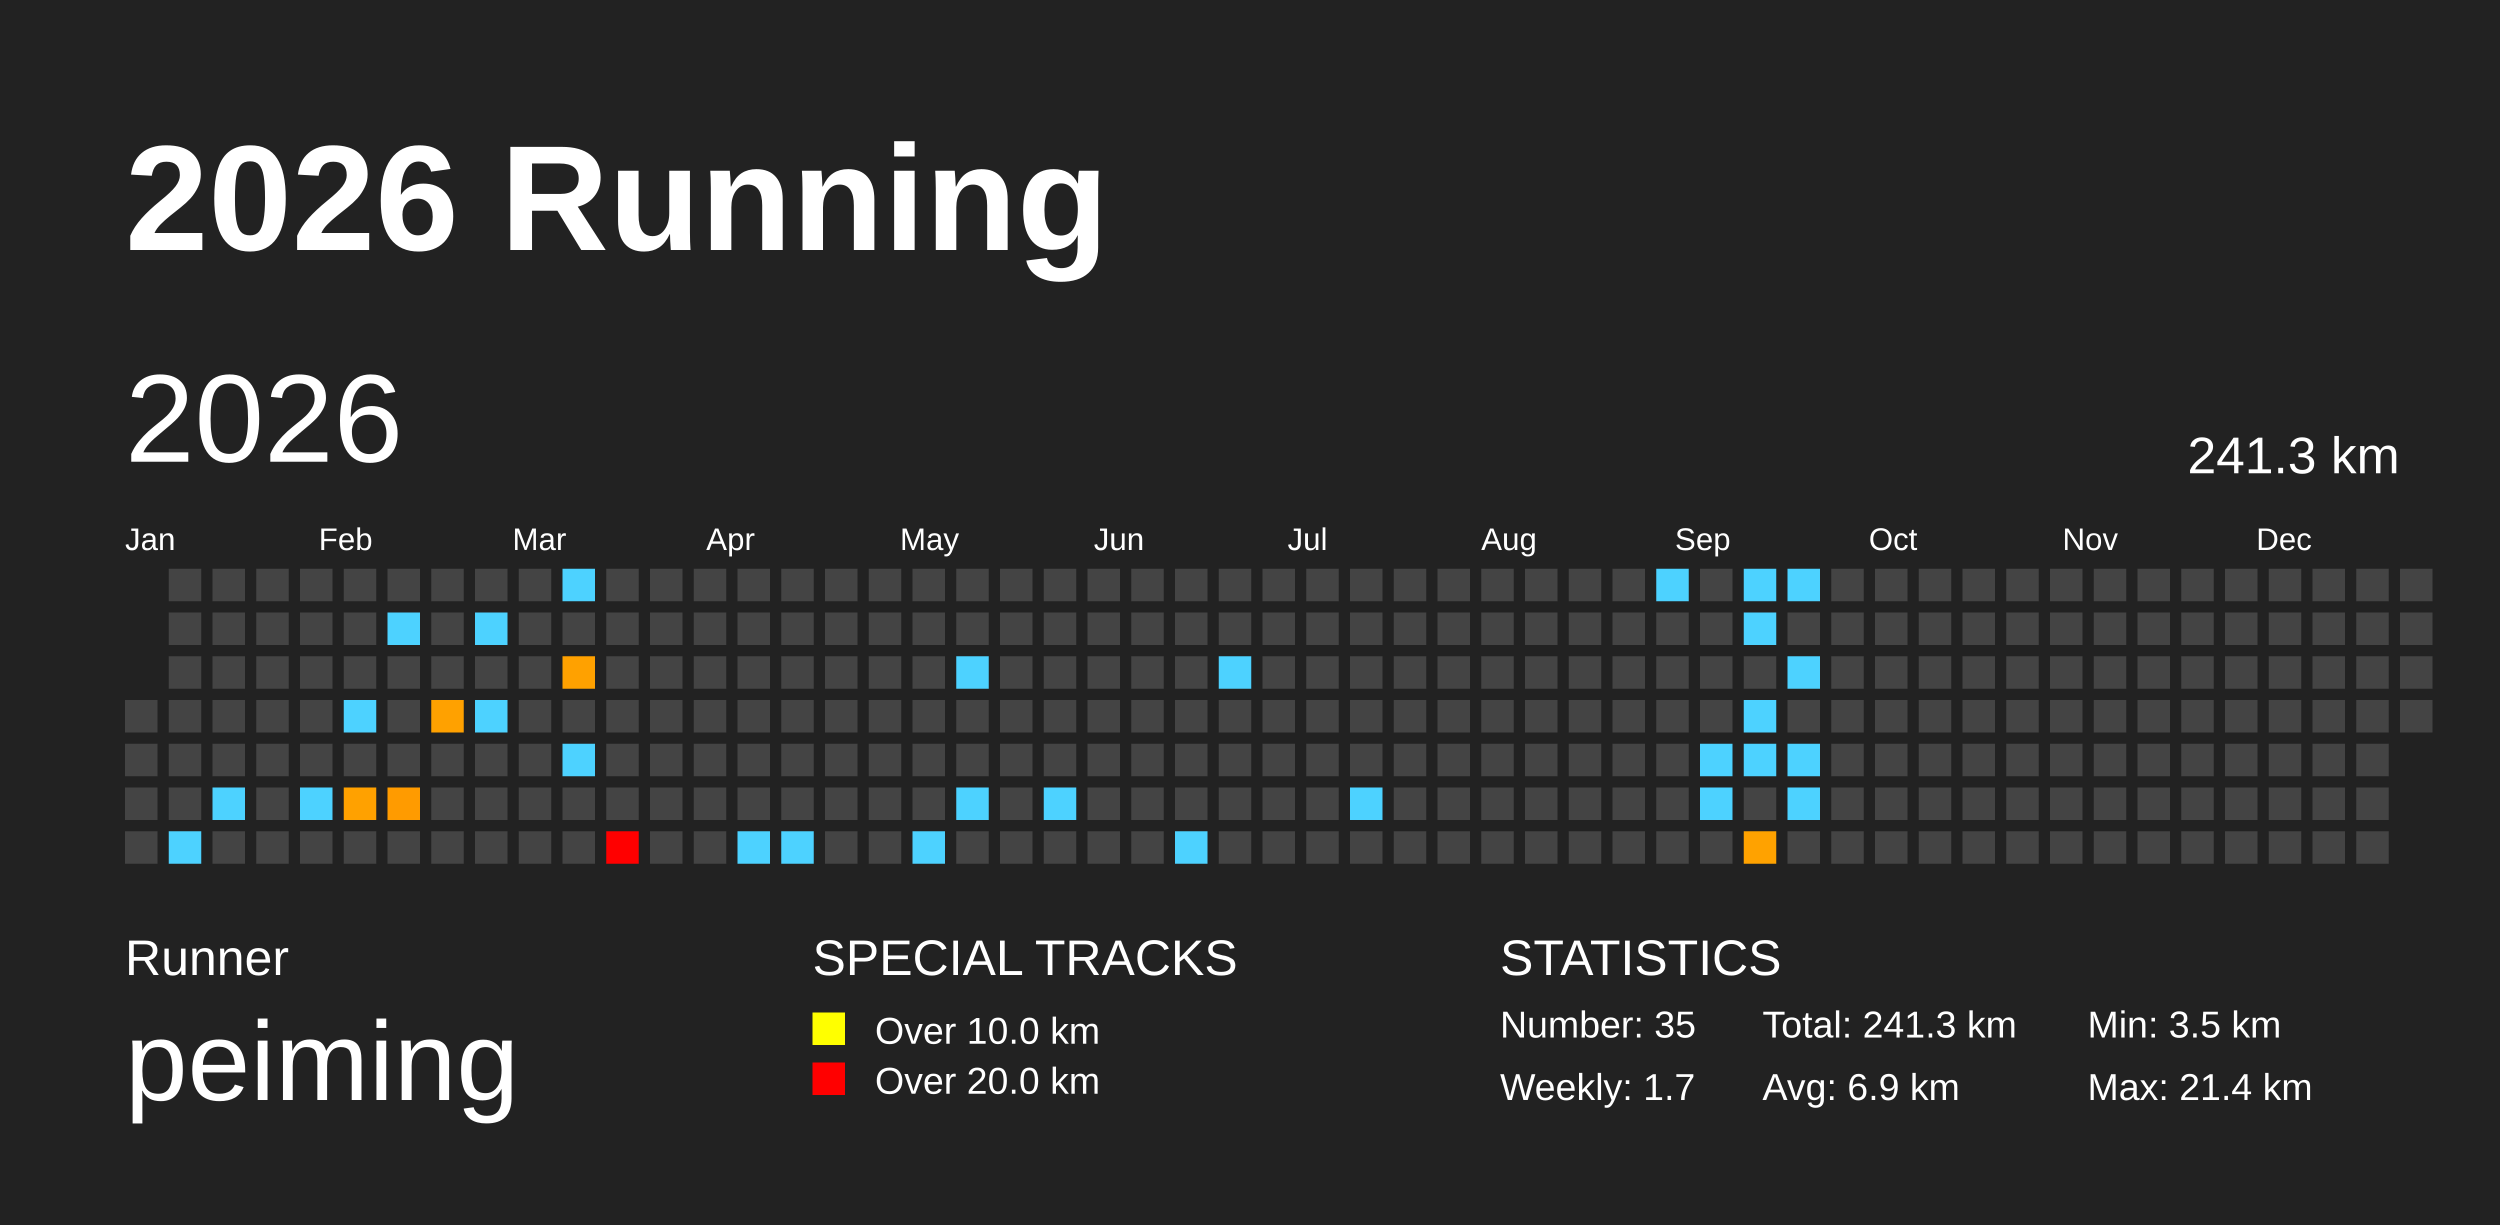
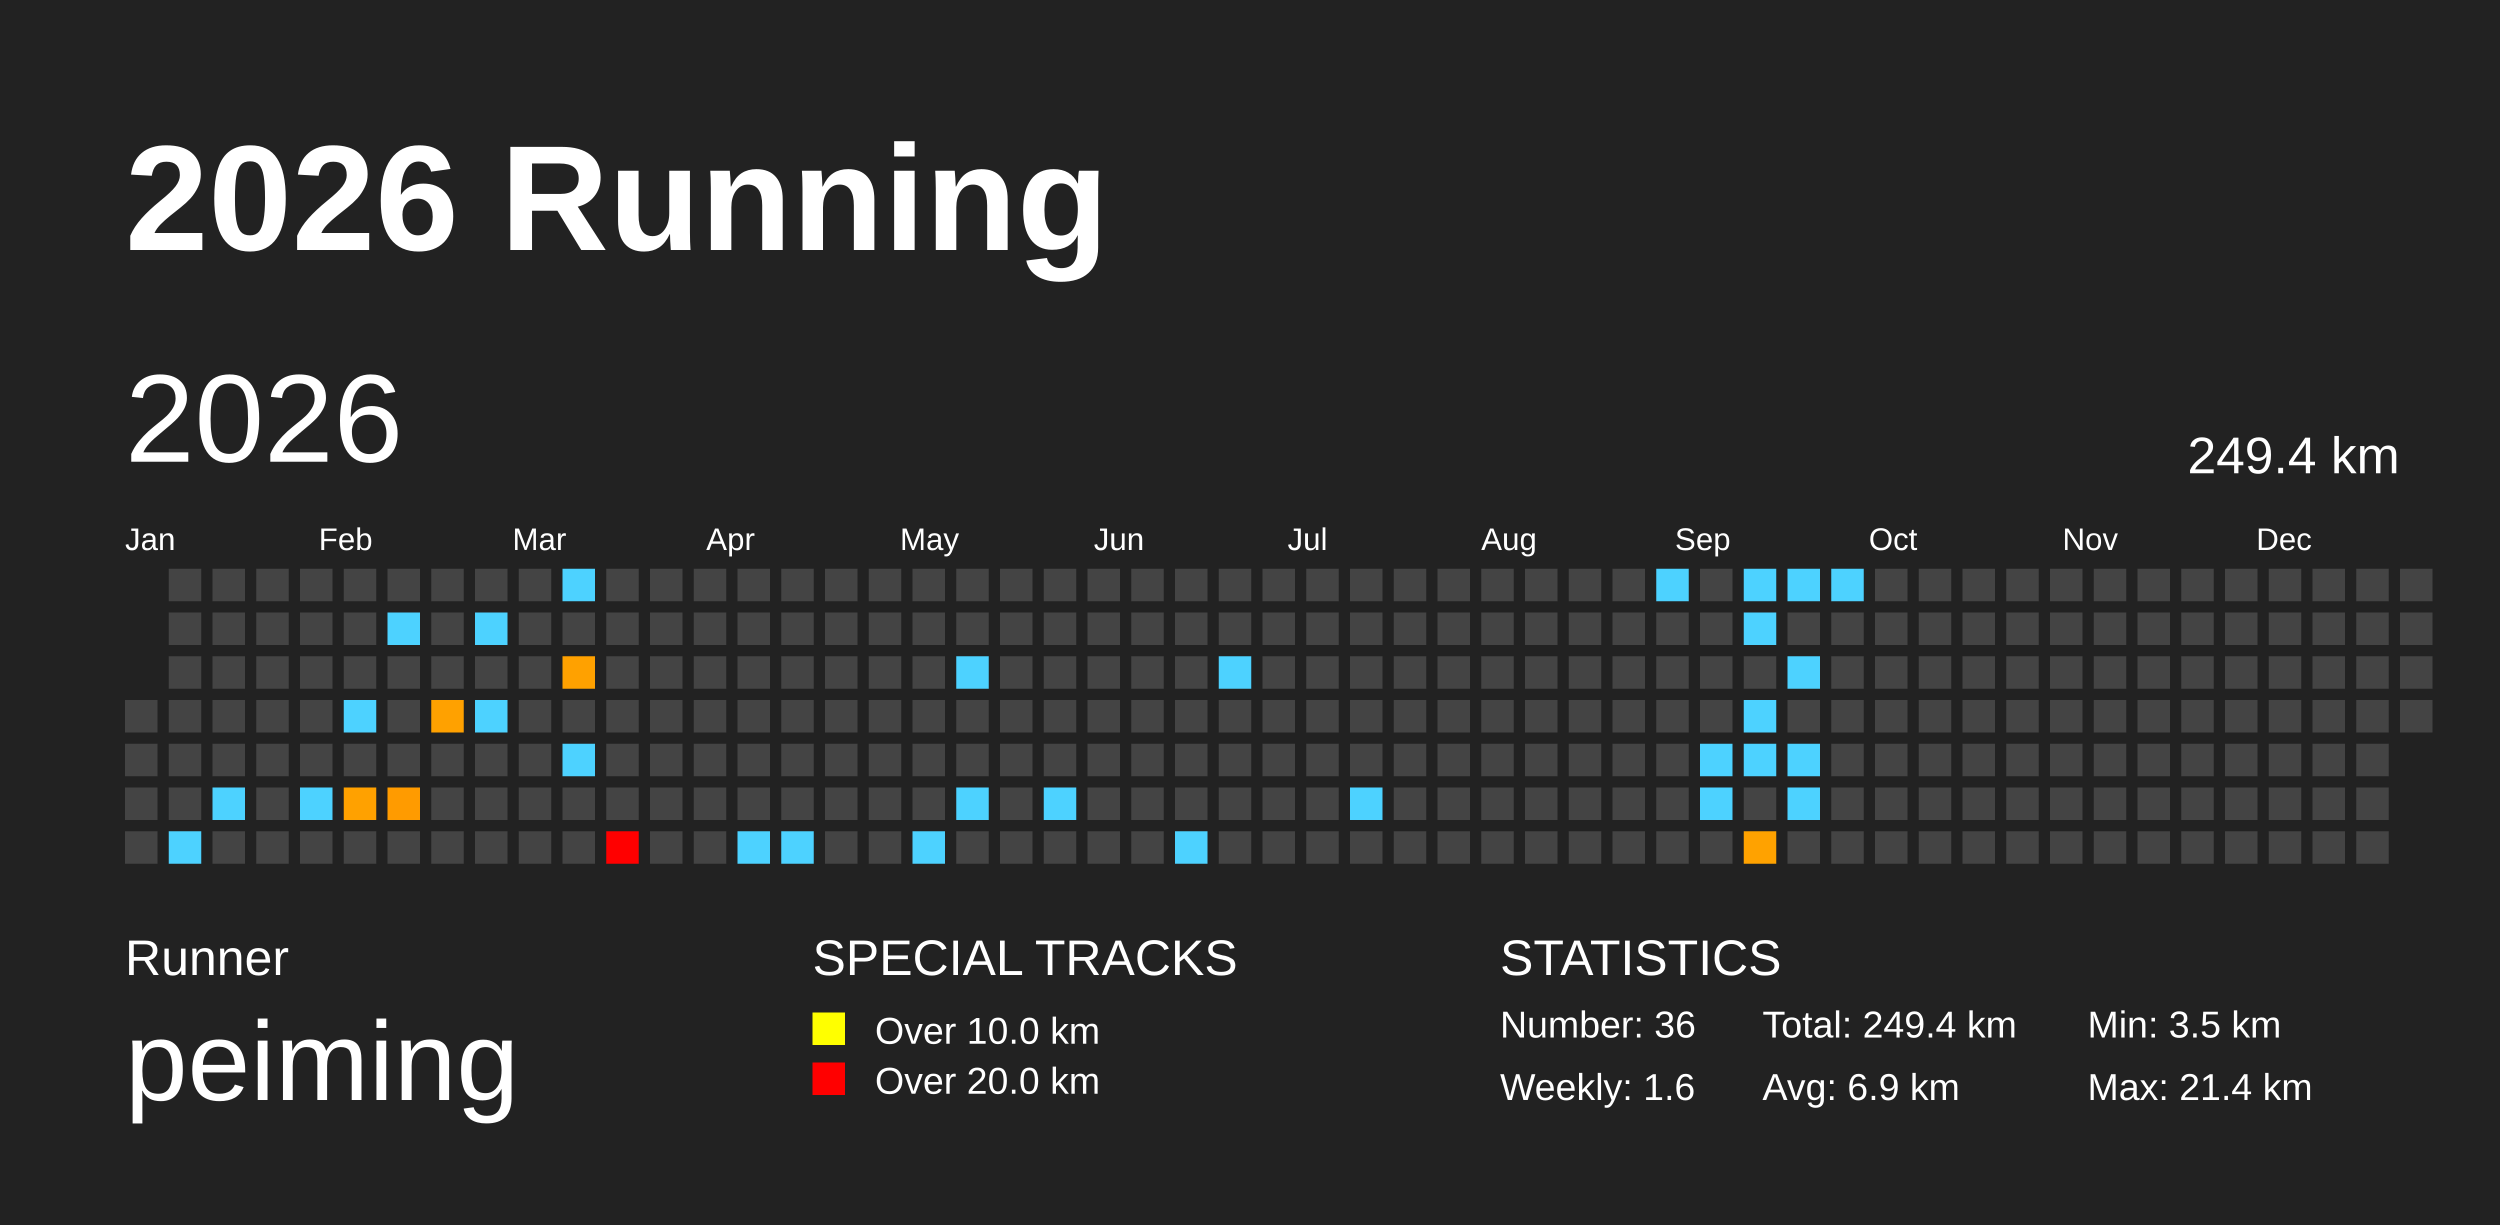
<svg xmlns="http://www.w3.org/2000/svg" baseProfile="full" height="98mm" version="1.1" viewBox="0,0,200,98" width="200mm">
  <defs />
  <rect fill="#222222" height="98" width="200" x="0" y="0" />
  <text fill="#FFFFFF" style="font-size:12px; font-family:Arial; font-weight:bold;" x="10" y="20">2026 Running</text>
  <text fill="#FFFFFF" style="font-size:4px; font-family:Arial" x="10" y="78">Runner</text>
  <text fill="#FFFFFF" style="font-size:9px; font-family:Arial" x="10" y="88">peiming</text>
  <text fill="#FFFFFF" style="font-size:4px; font-family:Arial" x="65" y="78">SPECIAL TRACKS</text>
  <rect fill="yellow" height="2.6" width="2.6" x="65" y="81" />
  <text fill="#FFFFFF" style="font-size:3px; font-family:Arial" x="70" y="83.5">Over 10.0 km</text>
  <rect fill="red" height="2.6" width="2.6" x="65" y="85" />
  <text fill="#FFFFFF" style="font-size:3px; font-family:Arial" x="70" y="87.5">Over 20.0 km</text>
  <text fill="#FFFFFF" style="font-size:4px; font-family:Arial" x="120" y="78">STATISTICS</text>
-   <text fill="#FFFFFF" style="font-size:3px; font-family:Arial" x="120" y="83">Number: 35</text>
-   <text fill="#FFFFFF" style="font-size:3px; font-family:Arial" x="120" y="88">Weekly: 1.7</text>
-   <text fill="#FFFFFF" style="font-size:3px; font-family:Arial" x="141" y="83">Total: 241.3 km</text>
+   <text fill="#FFFFFF" style="font-size:3px; font-family:Arial" x="120" y="83">Number: 36</text>
+   <text fill="#FFFFFF" style="font-size:3px; font-family:Arial" x="120" y="88">Weekly: 1.6</text>
+   <text fill="#FFFFFF" style="font-size:3px; font-family:Arial" x="141" y="83">Total: 249.4 km</text>
  <text fill="#FFFFFF" style="font-size:3px; font-family:Arial" x="141" y="88">Avg: 6.9 km</text>
  <text fill="#FFFFFF" style="font-size:3px; font-family:Arial" x="167" y="83">Min: 3.5 km</text>
  <text fill="#FFFFFF" style="font-size:3px; font-family:Arial" x="167" y="88">Max: 21.4 km</text>
  <text dominant-baseline="hanging" fill="#FFFFFF" style="font-size:10.0px; font-family:Arial;" x="10" y="30">2026</text>
-   <text dominant-baseline="hanging" fill="#FFFFFF" style="font-size:4.125px; font-family:Arial;" x="175" y="35">241.3 km</text>
+   <text dominant-baseline="hanging" fill="#FFFFFF" style="font-size:4.125px; font-family:Arial;" x="175" y="35">249.4 km</text>
  <text fill="#FFFFFF" style="font-size:2.5px; font-family:Arial" x="10.0" y="44">Jan</text>
  <text fill="#FFFFFF" style="font-size:2.5px; font-family:Arial" x="25.5" y="44">Feb</text>
  <text fill="#FFFFFF" style="font-size:2.5px; font-family:Arial" x="41.0" y="44">Mar</text>
  <text fill="#FFFFFF" style="font-size:2.5px; font-family:Arial" x="56.5" y="44">Apr</text>
  <text fill="#FFFFFF" style="font-size:2.5px; font-family:Arial" x="72.0" y="44">May</text>
  <text fill="#FFFFFF" style="font-size:2.5px; font-family:Arial" x="87.5" y="44">Jun</text>
  <text fill="#FFFFFF" style="font-size:2.5px; font-family:Arial" x="103.0" y="44">Jul</text>
  <text fill="#FFFFFF" style="font-size:2.5px; font-family:Arial" x="118.5" y="44">Aug</text>
  <text fill="#FFFFFF" style="font-size:2.5px; font-family:Arial" x="134.0" y="44">Sep</text>
  <text fill="#FFFFFF" style="font-size:2.5px; font-family:Arial" x="149.5" y="44">Oct</text>
  <text fill="#FFFFFF" style="font-size:2.5px; font-family:Arial" x="165.0" y="44">Nov</text>
  <text fill="#FFFFFF" style="font-size:2.5px; font-family:Arial" x="180.5" y="44">Dec</text>
  <rect fill="#444444" height="2.6" width="2.6" x="10.0" y="56.0" />
  <rect fill="#444444" height="2.6" width="2.6" x="10.0" y="59.5" />
  <rect fill="#444444" height="2.6" width="2.6" x="10.0" y="63.0" />
  <rect fill="#444444" height="2.6" width="2.6" x="10.0" y="66.5" />
  <rect fill="#444444" height="2.6" width="2.6" x="13.5" y="45.5" />
  <rect fill="#444444" height="2.6" width="2.6" x="13.5" y="49.0" />
  <rect fill="#444444" height="2.6" width="2.6" x="13.5" y="52.5" />
  <rect fill="#444444" height="2.6" width="2.6" x="13.5" y="56.0" />
  <rect fill="#444444" height="2.6" width="2.6" x="13.5" y="59.5" />
  <rect fill="#444444" height="2.6" width="2.6" x="13.5" y="63.0" />
  <rect fill="#4dd2ff" height="2.6" width="2.6" x="13.5" y="66.5" />
  <rect fill="#444444" height="2.6" width="2.6" x="17.0" y="45.5" />
  <rect fill="#444444" height="2.6" width="2.6" x="17.0" y="49.0" />
  <rect fill="#444444" height="2.6" width="2.6" x="17.0" y="52.5" />
  <rect fill="#444444" height="2.6" width="2.6" x="17.0" y="56.0" />
  <rect fill="#444444" height="2.6" width="2.6" x="17.0" y="59.5" />
  <rect fill="#4dd2ff" height="2.6" width="2.6" x="17.0" y="63.0" />
  <rect fill="#444444" height="2.6" width="2.6" x="17.0" y="66.5" />
  <rect fill="#444444" height="2.6" width="2.6" x="20.5" y="45.5" />
  <rect fill="#444444" height="2.6" width="2.6" x="20.5" y="49.0" />
  <rect fill="#444444" height="2.6" width="2.6" x="20.5" y="52.5" />
  <rect fill="#444444" height="2.6" width="2.6" x="20.5" y="56.0" />
  <rect fill="#444444" height="2.6" width="2.6" x="20.5" y="59.5" />
  <rect fill="#444444" height="2.6" width="2.6" x="20.5" y="63.0" />
  <rect fill="#444444" height="2.6" width="2.6" x="20.5" y="66.5" />
  <rect fill="#444444" height="2.6" width="2.6" x="24.0" y="45.5" />
  <rect fill="#444444" height="2.6" width="2.6" x="24.0" y="49.0" />
  <rect fill="#444444" height="2.6" width="2.6" x="24.0" y="52.5" />
  <rect fill="#444444" height="2.6" width="2.6" x="24.0" y="56.0" />
  <rect fill="#444444" height="2.6" width="2.6" x="24.0" y="59.5" />
  <rect fill="#4dd2ff" height="2.6" width="2.6" x="24.0" y="63.0" />
  <rect fill="#444444" height="2.6" width="2.6" x="24.0" y="66.5" />
  <rect fill="#444444" height="2.6" width="2.6" x="27.5" y="45.5" />
  <rect fill="#444444" height="2.6" width="2.6" x="27.5" y="49.0" />
  <rect fill="#444444" height="2.6" width="2.6" x="27.5" y="52.5" />
  <rect fill="#4dd2ff" height="2.6" width="2.6" x="27.5" y="56.0" />
  <rect fill="#444444" height="2.6" width="2.6" x="27.5" y="59.5" />
  <rect fill="#ffa100" height="2.6" width="2.6" x="27.5" y="63.0" />
  <rect fill="#444444" height="2.6" width="2.6" x="27.5" y="66.5" />
  <rect fill="#444444" height="2.6" width="2.6" x="31.0" y="45.5" />
  <rect fill="#4dd2ff" height="2.6" width="2.6" x="31.0" y="49.0" />
  <rect fill="#444444" height="2.6" width="2.6" x="31.0" y="52.5" />
  <rect fill="#444444" height="2.6" width="2.6" x="31.0" y="56.0" />
  <rect fill="#444444" height="2.6" width="2.6" x="31.0" y="59.5" />
  <rect fill="#ff9b00" height="2.6" width="2.6" x="31.0" y="63.0" />
  <rect fill="#444444" height="2.6" width="2.6" x="31.0" y="66.5" />
  <rect fill="#444444" height="2.6" width="2.6" x="34.5" y="45.5" />
  <rect fill="#444444" height="2.6" width="2.6" x="34.5" y="49.0" />
  <rect fill="#444444" height="2.6" width="2.6" x="34.5" y="52.5" />
  <rect fill="#ffa100" height="2.6" width="2.6" x="34.5" y="56.0" />
  <rect fill="#444444" height="2.6" width="2.6" x="34.5" y="59.5" />
  <rect fill="#444444" height="2.6" width="2.6" x="34.5" y="63.0" />
  <rect fill="#444444" height="2.6" width="2.6" x="34.5" y="66.5" />
  <rect fill="#444444" height="2.6" width="2.6" x="38.0" y="45.5" />
  <rect fill="#4dd2ff" height="2.6" width="2.6" x="38.0" y="49.0" />
  <rect fill="#444444" height="2.6" width="2.6" x="38.0" y="52.5" />
  <rect fill="#4dd2ff" height="2.6" width="2.6" x="38.0" y="56.0" />
  <rect fill="#444444" height="2.6" width="2.6" x="38.0" y="59.5" />
  <rect fill="#444444" height="2.6" width="2.6" x="38.0" y="63.0" />
  <rect fill="#444444" height="2.6" width="2.6" x="38.0" y="66.5" />
  <rect fill="#444444" height="2.6" width="2.6" x="41.5" y="45.5" />
  <rect fill="#444444" height="2.6" width="2.6" x="41.5" y="49.0" />
  <rect fill="#444444" height="2.6" width="2.6" x="41.5" y="52.5" />
  <rect fill="#444444" height="2.6" width="2.6" x="41.5" y="56.0" />
  <rect fill="#444444" height="2.6" width="2.6" x="41.5" y="59.5" />
  <rect fill="#444444" height="2.6" width="2.6" x="41.5" y="63.0" />
  <rect fill="#444444" height="2.6" width="2.6" x="41.5" y="66.5" />
  <rect fill="#4dd2ff" height="2.6" width="2.6" x="45.0" y="45.5" />
  <rect fill="#444444" height="2.6" width="2.6" x="45.0" y="49.0" />
  <rect fill="#ffa100" height="2.6" width="2.6" x="45.0" y="52.5" />
  <rect fill="#444444" height="2.6" width="2.6" x="45.0" y="56.0" />
  <rect fill="#4dd2ff" height="2.6" width="2.6" x="45.0" y="59.5" />
  <rect fill="#444444" height="2.6" width="2.6" x="45.0" y="63.0" />
  <rect fill="#444444" height="2.6" width="2.6" x="45.0" y="66.5" />
  <rect fill="#444444" height="2.6" width="2.6" x="48.5" y="45.5" />
  <rect fill="#444444" height="2.6" width="2.6" x="48.5" y="49.0" />
  <rect fill="#444444" height="2.6" width="2.6" x="48.5" y="52.5" />
  <rect fill="#444444" height="2.6" width="2.6" x="48.5" y="56.0" />
  <rect fill="#444444" height="2.6" width="2.6" x="48.5" y="59.5" />
  <rect fill="#444444" height="2.6" width="2.6" x="48.5" y="63.0" />
  <rect fill="red" height="2.6" width="2.6" x="48.5" y="66.5" />
  <rect fill="#444444" height="2.6" width="2.6" x="52.0" y="45.5" />
  <rect fill="#444444" height="2.6" width="2.6" x="52.0" y="49.0" />
  <rect fill="#444444" height="2.6" width="2.6" x="52.0" y="52.5" />
  <rect fill="#444444" height="2.6" width="2.6" x="52.0" y="56.0" />
  <rect fill="#444444" height="2.6" width="2.6" x="52.0" y="59.5" />
  <rect fill="#444444" height="2.6" width="2.6" x="52.0" y="63.0" />
  <rect fill="#444444" height="2.6" width="2.6" x="52.0" y="66.5" />
  <rect fill="#444444" height="2.6" width="2.6" x="55.5" y="45.5" />
  <rect fill="#444444" height="2.6" width="2.6" x="55.5" y="49.0" />
  <rect fill="#444444" height="2.6" width="2.6" x="55.5" y="52.5" />
  <rect fill="#444444" height="2.6" width="2.6" x="55.5" y="56.0" />
  <rect fill="#444444" height="2.6" width="2.6" x="55.5" y="59.5" />
  <rect fill="#444444" height="2.6" width="2.6" x="55.5" y="63.0" />
  <rect fill="#444444" height="2.6" width="2.6" x="55.5" y="66.5" />
  <rect fill="#444444" height="2.6" width="2.6" x="59.0" y="45.5" />
  <rect fill="#444444" height="2.6" width="2.6" x="59.0" y="49.0" />
  <rect fill="#444444" height="2.6" width="2.6" x="59.0" y="52.5" />
  <rect fill="#444444" height="2.6" width="2.6" x="59.0" y="56.0" />
  <rect fill="#444444" height="2.6" width="2.6" x="59.0" y="59.5" />
  <rect fill="#444444" height="2.6" width="2.6" x="59.0" y="63.0" />
  <rect fill="#4dd2ff" height="2.6" width="2.6" x="59.0" y="66.5" />
  <rect fill="#444444" height="2.6" width="2.6" x="62.5" y="45.5" />
  <rect fill="#444444" height="2.6" width="2.6" x="62.5" y="49.0" />
  <rect fill="#444444" height="2.6" width="2.6" x="62.5" y="52.5" />
  <rect fill="#444444" height="2.6" width="2.6" x="62.5" y="56.0" />
  <rect fill="#444444" height="2.6" width="2.6" x="62.5" y="59.5" />
  <rect fill="#444444" height="2.6" width="2.6" x="62.5" y="63.0" />
  <rect fill="#4dd2ff" height="2.6" width="2.6" x="62.5" y="66.5" />
  <rect fill="#444444" height="2.6" width="2.6" x="66.0" y="45.5" />
  <rect fill="#444444" height="2.6" width="2.6" x="66.0" y="49.0" />
  <rect fill="#444444" height="2.6" width="2.6" x="66.0" y="52.5" />
  <rect fill="#444444" height="2.6" width="2.6" x="66.0" y="56.0" />
  <rect fill="#444444" height="2.6" width="2.6" x="66.0" y="59.5" />
  <rect fill="#444444" height="2.6" width="2.6" x="66.0" y="63.0" />
  <rect fill="#444444" height="2.6" width="2.6" x="66.0" y="66.5" />
  <rect fill="#444444" height="2.6" width="2.6" x="69.5" y="45.5" />
  <rect fill="#444444" height="2.6" width="2.6" x="69.5" y="49.0" />
  <rect fill="#444444" height="2.6" width="2.6" x="69.5" y="52.5" />
  <rect fill="#444444" height="2.6" width="2.6" x="69.5" y="56.0" />
  <rect fill="#444444" height="2.6" width="2.6" x="69.5" y="59.5" />
  <rect fill="#444444" height="2.6" width="2.6" x="69.5" y="63.0" />
  <rect fill="#444444" height="2.6" width="2.6" x="69.5" y="66.5" />
  <rect fill="#444444" height="2.6" width="2.6" x="73.0" y="45.5" />
  <rect fill="#444444" height="2.6" width="2.6" x="73.0" y="49.0" />
  <rect fill="#444444" height="2.6" width="2.6" x="73.0" y="52.5" />
  <rect fill="#444444" height="2.6" width="2.6" x="73.0" y="56.0" />
  <rect fill="#444444" height="2.6" width="2.6" x="73.0" y="59.5" />
  <rect fill="#444444" height="2.6" width="2.6" x="73.0" y="63.0" />
  <rect fill="#4dd2ff" height="2.6" width="2.6" x="73.0" y="66.5" />
  <rect fill="#444444" height="2.6" width="2.6" x="76.5" y="45.5" />
  <rect fill="#444444" height="2.6" width="2.6" x="76.5" y="49.0" />
  <rect fill="#4dd2ff" height="2.6" width="2.6" x="76.5" y="52.5" />
  <rect fill="#444444" height="2.6" width="2.6" x="76.5" y="56.0" />
  <rect fill="#444444" height="2.6" width="2.6" x="76.5" y="59.5" />
  <rect fill="#4dd2ff" height="2.6" width="2.6" x="76.5" y="63.0" />
  <rect fill="#444444" height="2.6" width="2.6" x="76.5" y="66.5" />
  <rect fill="#444444" height="2.6" width="2.6" x="80.0" y="45.5" />
  <rect fill="#444444" height="2.6" width="2.6" x="80.0" y="49.0" />
  <rect fill="#444444" height="2.6" width="2.6" x="80.0" y="52.5" />
  <rect fill="#444444" height="2.6" width="2.6" x="80.0" y="56.0" />
  <rect fill="#444444" height="2.6" width="2.6" x="80.0" y="59.5" />
  <rect fill="#444444" height="2.6" width="2.6" x="80.0" y="63.0" />
  <rect fill="#444444" height="2.6" width="2.6" x="80.0" y="66.5" />
  <rect fill="#444444" height="2.6" width="2.6" x="83.5" y="45.5" />
  <rect fill="#444444" height="2.6" width="2.6" x="83.5" y="49.0" />
  <rect fill="#444444" height="2.6" width="2.6" x="83.5" y="52.5" />
  <rect fill="#444444" height="2.6" width="2.6" x="83.5" y="56.0" />
  <rect fill="#444444" height="2.6" width="2.6" x="83.5" y="59.5" />
  <rect fill="#4dd2ff" height="2.6" width="2.6" x="83.5" y="63.0" />
  <rect fill="#444444" height="2.6" width="2.6" x="83.5" y="66.5" />
  <rect fill="#444444" height="2.6" width="2.6" x="87.0" y="45.5" />
  <rect fill="#444444" height="2.6" width="2.6" x="87.0" y="49.0" />
  <rect fill="#444444" height="2.6" width="2.6" x="87.0" y="52.5" />
  <rect fill="#444444" height="2.6" width="2.6" x="87.0" y="56.0" />
  <rect fill="#444444" height="2.6" width="2.6" x="87.0" y="59.5" />
  <rect fill="#444444" height="2.6" width="2.6" x="87.0" y="63.0" />
  <rect fill="#444444" height="2.6" width="2.6" x="87.0" y="66.5" />
  <rect fill="#444444" height="2.6" width="2.6" x="90.5" y="45.5" />
  <rect fill="#444444" height="2.6" width="2.6" x="90.5" y="49.0" />
  <rect fill="#444444" height="2.6" width="2.6" x="90.5" y="52.5" />
  <rect fill="#444444" height="2.6" width="2.6" x="90.5" y="56.0" />
  <rect fill="#444444" height="2.6" width="2.6" x="90.5" y="59.5" />
  <rect fill="#444444" height="2.6" width="2.6" x="90.5" y="63.0" />
  <rect fill="#444444" height="2.6" width="2.6" x="90.5" y="66.5" />
  <rect fill="#444444" height="2.6" width="2.6" x="94.0" y="45.5" />
  <rect fill="#444444" height="2.6" width="2.6" x="94.0" y="49.0" />
  <rect fill="#444444" height="2.6" width="2.6" x="94.0" y="52.5" />
  <rect fill="#444444" height="2.6" width="2.6" x="94.0" y="56.0" />
  <rect fill="#444444" height="2.6" width="2.6" x="94.0" y="59.5" />
  <rect fill="#444444" height="2.6" width="2.6" x="94.0" y="63.0" />
  <rect fill="#4dd2ff" height="2.6" width="2.6" x="94.0" y="66.5" />
  <rect fill="#444444" height="2.6" width="2.6" x="97.5" y="45.5" />
  <rect fill="#444444" height="2.6" width="2.6" x="97.5" y="49.0" />
  <rect fill="#4dd2ff" height="2.6" width="2.6" x="97.5" y="52.5" />
  <rect fill="#444444" height="2.6" width="2.6" x="97.5" y="56.0" />
  <rect fill="#444444" height="2.6" width="2.6" x="97.5" y="59.5" />
  <rect fill="#444444" height="2.6" width="2.6" x="97.5" y="63.0" />
  <rect fill="#444444" height="2.6" width="2.6" x="97.5" y="66.5" />
  <rect fill="#444444" height="2.6" width="2.6" x="101.0" y="45.5" />
  <rect fill="#444444" height="2.6" width="2.6" x="101.0" y="49.0" />
  <rect fill="#444444" height="2.6" width="2.6" x="101.0" y="52.5" />
  <rect fill="#444444" height="2.6" width="2.6" x="101.0" y="56.0" />
  <rect fill="#444444" height="2.6" width="2.6" x="101.0" y="59.5" />
  <rect fill="#444444" height="2.6" width="2.6" x="101.0" y="63.0" />
  <rect fill="#444444" height="2.6" width="2.6" x="101.0" y="66.5" />
  <rect fill="#444444" height="2.6" width="2.6" x="104.5" y="45.5" />
  <rect fill="#444444" height="2.6" width="2.6" x="104.5" y="49.0" />
  <rect fill="#444444" height="2.6" width="2.6" x="104.5" y="52.5" />
  <rect fill="#444444" height="2.6" width="2.6" x="104.5" y="56.0" />
  <rect fill="#444444" height="2.6" width="2.6" x="104.5" y="59.5" />
  <rect fill="#444444" height="2.6" width="2.6" x="104.5" y="63.0" />
  <rect fill="#444444" height="2.6" width="2.6" x="104.5" y="66.5" />
  <rect fill="#444444" height="2.6" width="2.6" x="108.0" y="45.5" />
  <rect fill="#444444" height="2.6" width="2.6" x="108.0" y="49.0" />
  <rect fill="#444444" height="2.6" width="2.6" x="108.0" y="52.5" />
  <rect fill="#444444" height="2.6" width="2.6" x="108.0" y="56.0" />
  <rect fill="#444444" height="2.6" width="2.6" x="108.0" y="59.5" />
  <rect fill="#4dd2ff" height="2.6" width="2.6" x="108.0" y="63.0" />
  <rect fill="#444444" height="2.6" width="2.6" x="108.0" y="66.5" />
  <rect fill="#444444" height="2.6" width="2.6" x="111.5" y="45.5" />
  <rect fill="#444444" height="2.6" width="2.6" x="111.5" y="49.0" />
  <rect fill="#444444" height="2.6" width="2.6" x="111.5" y="52.5" />
  <rect fill="#444444" height="2.6" width="2.6" x="111.5" y="56.0" />
  <rect fill="#444444" height="2.6" width="2.6" x="111.5" y="59.5" />
  <rect fill="#444444" height="2.6" width="2.6" x="111.5" y="63.0" />
  <rect fill="#444444" height="2.6" width="2.6" x="111.5" y="66.5" />
  <rect fill="#444444" height="2.6" width="2.6" x="115.0" y="45.5" />
  <rect fill="#444444" height="2.6" width="2.6" x="115.0" y="49.0" />
  <rect fill="#444444" height="2.6" width="2.6" x="115.0" y="52.5" />
  <rect fill="#444444" height="2.6" width="2.6" x="115.0" y="56.0" />
  <rect fill="#444444" height="2.6" width="2.6" x="115.0" y="59.5" />
  <rect fill="#444444" height="2.6" width="2.6" x="115.0" y="63.0" />
  <rect fill="#444444" height="2.6" width="2.6" x="115.0" y="66.5" />
  <rect fill="#444444" height="2.6" width="2.6" x="118.5" y="45.5" />
  <rect fill="#444444" height="2.6" width="2.6" x="118.5" y="49.0" />
  <rect fill="#444444" height="2.6" width="2.6" x="118.5" y="52.5" />
  <rect fill="#444444" height="2.6" width="2.6" x="118.5" y="56.0" />
  <rect fill="#444444" height="2.6" width="2.6" x="118.5" y="59.5" />
  <rect fill="#444444" height="2.6" width="2.6" x="118.5" y="63.0" />
  <rect fill="#444444" height="2.6" width="2.6" x="118.5" y="66.5" />
  <rect fill="#444444" height="2.6" width="2.6" x="122.0" y="45.5" />
  <rect fill="#444444" height="2.6" width="2.6" x="122.0" y="49.0" />
  <rect fill="#444444" height="2.6" width="2.6" x="122.0" y="52.5" />
  <rect fill="#444444" height="2.6" width="2.6" x="122.0" y="56.0" />
  <rect fill="#444444" height="2.6" width="2.6" x="122.0" y="59.5" />
  <rect fill="#444444" height="2.6" width="2.6" x="122.0" y="63.0" />
  <rect fill="#444444" height="2.6" width="2.6" x="122.0" y="66.5" />
  <rect fill="#444444" height="2.6" width="2.6" x="125.5" y="45.5" />
  <rect fill="#444444" height="2.6" width="2.6" x="125.5" y="49.0" />
  <rect fill="#444444" height="2.6" width="2.6" x="125.5" y="52.5" />
  <rect fill="#444444" height="2.6" width="2.6" x="125.5" y="56.0" />
  <rect fill="#444444" height="2.6" width="2.6" x="125.5" y="59.5" />
  <rect fill="#444444" height="2.6" width="2.6" x="125.5" y="63.0" />
  <rect fill="#444444" height="2.6" width="2.6" x="125.5" y="66.5" />
  <rect fill="#444444" height="2.6" width="2.6" x="129.0" y="45.5" />
  <rect fill="#444444" height="2.6" width="2.6" x="129.0" y="49.0" />
  <rect fill="#444444" height="2.6" width="2.6" x="129.0" y="52.5" />
  <rect fill="#444444" height="2.6" width="2.6" x="129.0" y="56.0" />
  <rect fill="#444444" height="2.6" width="2.6" x="129.0" y="59.5" />
  <rect fill="#444444" height="2.6" width="2.6" x="129.0" y="63.0" />
  <rect fill="#444444" height="2.6" width="2.6" x="129.0" y="66.5" />
  <rect fill="#4dd2ff" height="2.6" width="2.6" x="132.5" y="45.5" />
  <rect fill="#444444" height="2.6" width="2.6" x="132.5" y="49.0" />
  <rect fill="#444444" height="2.6" width="2.6" x="132.5" y="52.5" />
  <rect fill="#444444" height="2.6" width="2.6" x="132.5" y="56.0" />
  <rect fill="#444444" height="2.6" width="2.6" x="132.5" y="59.5" />
  <rect fill="#444444" height="2.6" width="2.6" x="132.5" y="63.0" />
  <rect fill="#444444" height="2.6" width="2.6" x="132.5" y="66.5" />
  <rect fill="#444444" height="2.6" width="2.6" x="136.0" y="45.5" />
  <rect fill="#444444" height="2.6" width="2.6" x="136.0" y="49.0" />
  <rect fill="#444444" height="2.6" width="2.6" x="136.0" y="52.5" />
  <rect fill="#444444" height="2.6" width="2.6" x="136.0" y="56.0" />
  <rect fill="#4dd2ff" height="2.6" width="2.6" x="136.0" y="59.5" />
  <rect fill="#4dd2ff" height="2.6" width="2.6" x="136.0" y="63.0" />
  <rect fill="#444444" height="2.6" width="2.6" x="136.0" y="66.5" />
  <rect fill="#4dd2ff" height="2.6" width="2.6" x="139.5" y="45.5" />
  <rect fill="#4dd2ff" height="2.6" width="2.6" x="139.5" y="49.0" />
  <rect fill="#444444" height="2.6" width="2.6" x="139.5" y="52.5" />
  <rect fill="#4dd2ff" height="2.6" width="2.6" x="139.5" y="56.0" />
  <rect fill="#4dd2ff" height="2.6" width="2.6" x="139.5" y="59.5" />
  <rect fill="#444444" height="2.6" width="2.6" x="139.5" y="63.0" />
  <rect fill="#ffa200" height="2.6" width="2.6" x="139.5" y="66.5" />
  <rect fill="#4dd2ff" height="2.6" width="2.6" x="143.0" y="45.5" />
  <rect fill="#444444" height="2.6" width="2.6" x="143.0" y="49.0" />
  <rect fill="#4dd2ff" height="2.6" width="2.6" x="143.0" y="52.5" />
  <rect fill="#444444" height="2.6" width="2.6" x="143.0" y="56.0" />
  <rect fill="#4dd2ff" height="2.6" width="2.6" x="143.0" y="59.5" />
  <rect fill="#4dd2ff" height="2.6" width="2.6" x="143.0" y="63.0" />
  <rect fill="#444444" height="2.6" width="2.6" x="143.0" y="66.5" />
-   <rect fill="#444444" height="2.6" width="2.6" x="146.5" y="45.5" />
+   <rect fill="#4dd2ff" height="2.6" width="2.6" x="146.5" y="45.5" />
  <rect fill="#444444" height="2.6" width="2.6" x="146.5" y="49.0" />
  <rect fill="#444444" height="2.6" width="2.6" x="146.5" y="52.5" />
  <rect fill="#444444" height="2.6" width="2.6" x="146.5" y="56.0" />
  <rect fill="#444444" height="2.6" width="2.6" x="146.5" y="59.5" />
  <rect fill="#444444" height="2.6" width="2.6" x="146.5" y="63.0" />
  <rect fill="#444444" height="2.6" width="2.6" x="146.5" y="66.5" />
  <rect fill="#444444" height="2.6" width="2.6" x="150.0" y="45.5" />
  <rect fill="#444444" height="2.6" width="2.6" x="150.0" y="49.0" />
  <rect fill="#444444" height="2.6" width="2.6" x="150.0" y="52.5" />
  <rect fill="#444444" height="2.6" width="2.6" x="150.0" y="56.0" />
  <rect fill="#444444" height="2.6" width="2.6" x="150.0" y="59.5" />
  <rect fill="#444444" height="2.6" width="2.6" x="150.0" y="63.0" />
  <rect fill="#444444" height="2.6" width="2.6" x="150.0" y="66.5" />
  <rect fill="#444444" height="2.6" width="2.6" x="153.5" y="45.5" />
  <rect fill="#444444" height="2.6" width="2.6" x="153.5" y="49.0" />
  <rect fill="#444444" height="2.6" width="2.6" x="153.5" y="52.5" />
  <rect fill="#444444" height="2.6" width="2.6" x="153.5" y="56.0" />
  <rect fill="#444444" height="2.6" width="2.6" x="153.5" y="59.5" />
  <rect fill="#444444" height="2.6" width="2.6" x="153.5" y="63.0" />
  <rect fill="#444444" height="2.6" width="2.6" x="153.5" y="66.5" />
  <rect fill="#444444" height="2.6" width="2.6" x="157.0" y="45.5" />
  <rect fill="#444444" height="2.6" width="2.6" x="157.0" y="49.0" />
  <rect fill="#444444" height="2.6" width="2.6" x="157.0" y="52.5" />
  <rect fill="#444444" height="2.6" width="2.6" x="157.0" y="56.0" />
  <rect fill="#444444" height="2.6" width="2.6" x="157.0" y="59.5" />
  <rect fill="#444444" height="2.6" width="2.6" x="157.0" y="63.0" />
  <rect fill="#444444" height="2.6" width="2.6" x="157.0" y="66.5" />
  <rect fill="#444444" height="2.6" width="2.6" x="160.5" y="45.5" />
  <rect fill="#444444" height="2.6" width="2.6" x="160.5" y="49.0" />
  <rect fill="#444444" height="2.6" width="2.6" x="160.5" y="52.5" />
  <rect fill="#444444" height="2.6" width="2.6" x="160.5" y="56.0" />
  <rect fill="#444444" height="2.6" width="2.6" x="160.5" y="59.5" />
  <rect fill="#444444" height="2.6" width="2.6" x="160.5" y="63.0" />
  <rect fill="#444444" height="2.6" width="2.6" x="160.5" y="66.5" />
  <rect fill="#444444" height="2.6" width="2.6" x="164.0" y="45.5" />
  <rect fill="#444444" height="2.6" width="2.6" x="164.0" y="49.0" />
  <rect fill="#444444" height="2.6" width="2.6" x="164.0" y="52.5" />
  <rect fill="#444444" height="2.6" width="2.6" x="164.0" y="56.0" />
  <rect fill="#444444" height="2.6" width="2.6" x="164.0" y="59.5" />
  <rect fill="#444444" height="2.6" width="2.6" x="164.0" y="63.0" />
  <rect fill="#444444" height="2.6" width="2.6" x="164.0" y="66.5" />
  <rect fill="#444444" height="2.6" width="2.6" x="167.5" y="45.5" />
  <rect fill="#444444" height="2.6" width="2.6" x="167.5" y="49.0" />
  <rect fill="#444444" height="2.6" width="2.6" x="167.5" y="52.5" />
  <rect fill="#444444" height="2.6" width="2.6" x="167.5" y="56.0" />
  <rect fill="#444444" height="2.6" width="2.6" x="167.5" y="59.5" />
  <rect fill="#444444" height="2.6" width="2.6" x="167.5" y="63.0" />
  <rect fill="#444444" height="2.6" width="2.6" x="167.5" y="66.5" />
  <rect fill="#444444" height="2.6" width="2.6" x="171.0" y="45.5" />
  <rect fill="#444444" height="2.6" width="2.6" x="171.0" y="49.0" />
  <rect fill="#444444" height="2.6" width="2.6" x="171.0" y="52.5" />
  <rect fill="#444444" height="2.6" width="2.6" x="171.0" y="56.0" />
  <rect fill="#444444" height="2.6" width="2.6" x="171.0" y="59.5" />
  <rect fill="#444444" height="2.6" width="2.6" x="171.0" y="63.0" />
  <rect fill="#444444" height="2.6" width="2.6" x="171.0" y="66.5" />
  <rect fill="#444444" height="2.6" width="2.6" x="174.5" y="45.5" />
  <rect fill="#444444" height="2.6" width="2.6" x="174.5" y="49.0" />
  <rect fill="#444444" height="2.6" width="2.6" x="174.5" y="52.5" />
  <rect fill="#444444" height="2.6" width="2.6" x="174.5" y="56.0" />
  <rect fill="#444444" height="2.6" width="2.6" x="174.5" y="59.5" />
  <rect fill="#444444" height="2.6" width="2.6" x="174.5" y="63.0" />
  <rect fill="#444444" height="2.6" width="2.6" x="174.5" y="66.5" />
  <rect fill="#444444" height="2.6" width="2.6" x="178.0" y="45.5" />
  <rect fill="#444444" height="2.6" width="2.6" x="178.0" y="49.0" />
  <rect fill="#444444" height="2.6" width="2.6" x="178.0" y="52.5" />
  <rect fill="#444444" height="2.6" width="2.6" x="178.0" y="56.0" />
  <rect fill="#444444" height="2.6" width="2.6" x="178.0" y="59.5" />
  <rect fill="#444444" height="2.6" width="2.6" x="178.0" y="63.0" />
  <rect fill="#444444" height="2.6" width="2.6" x="178.0" y="66.5" />
  <rect fill="#444444" height="2.6" width="2.6" x="181.5" y="45.5" />
  <rect fill="#444444" height="2.6" width="2.6" x="181.5" y="49.0" />
  <rect fill="#444444" height="2.6" width="2.6" x="181.5" y="52.5" />
  <rect fill="#444444" height="2.6" width="2.6" x="181.5" y="56.0" />
  <rect fill="#444444" height="2.6" width="2.6" x="181.5" y="59.5" />
  <rect fill="#444444" height="2.6" width="2.6" x="181.5" y="63.0" />
  <rect fill="#444444" height="2.6" width="2.6" x="181.5" y="66.5" />
  <rect fill="#444444" height="2.6" width="2.6" x="185.0" y="45.5" />
  <rect fill="#444444" height="2.6" width="2.6" x="185.0" y="49.0" />
  <rect fill="#444444" height="2.6" width="2.6" x="185.0" y="52.5" />
  <rect fill="#444444" height="2.6" width="2.6" x="185.0" y="56.0" />
  <rect fill="#444444" height="2.6" width="2.6" x="185.0" y="59.5" />
  <rect fill="#444444" height="2.6" width="2.6" x="185.0" y="63.0" />
  <rect fill="#444444" height="2.6" width="2.6" x="185.0" y="66.5" />
  <rect fill="#444444" height="2.6" width="2.6" x="188.5" y="45.5" />
  <rect fill="#444444" height="2.6" width="2.6" x="188.5" y="49.0" />
  <rect fill="#444444" height="2.6" width="2.6" x="188.5" y="52.5" />
  <rect fill="#444444" height="2.6" width="2.6" x="188.5" y="56.0" />
  <rect fill="#444444" height="2.6" width="2.6" x="188.5" y="59.5" />
  <rect fill="#444444" height="2.6" width="2.6" x="188.5" y="63.0" />
  <rect fill="#444444" height="2.6" width="2.6" x="188.5" y="66.5" />
  <rect fill="#444444" height="2.6" width="2.6" x="192.0" y="45.5" />
  <rect fill="#444444" height="2.6" width="2.6" x="192.0" y="49.0" />
  <rect fill="#444444" height="2.6" width="2.6" x="192.0" y="52.5" />
  <rect fill="#444444" height="2.6" width="2.6" x="192.0" y="56.0" />
</svg>
